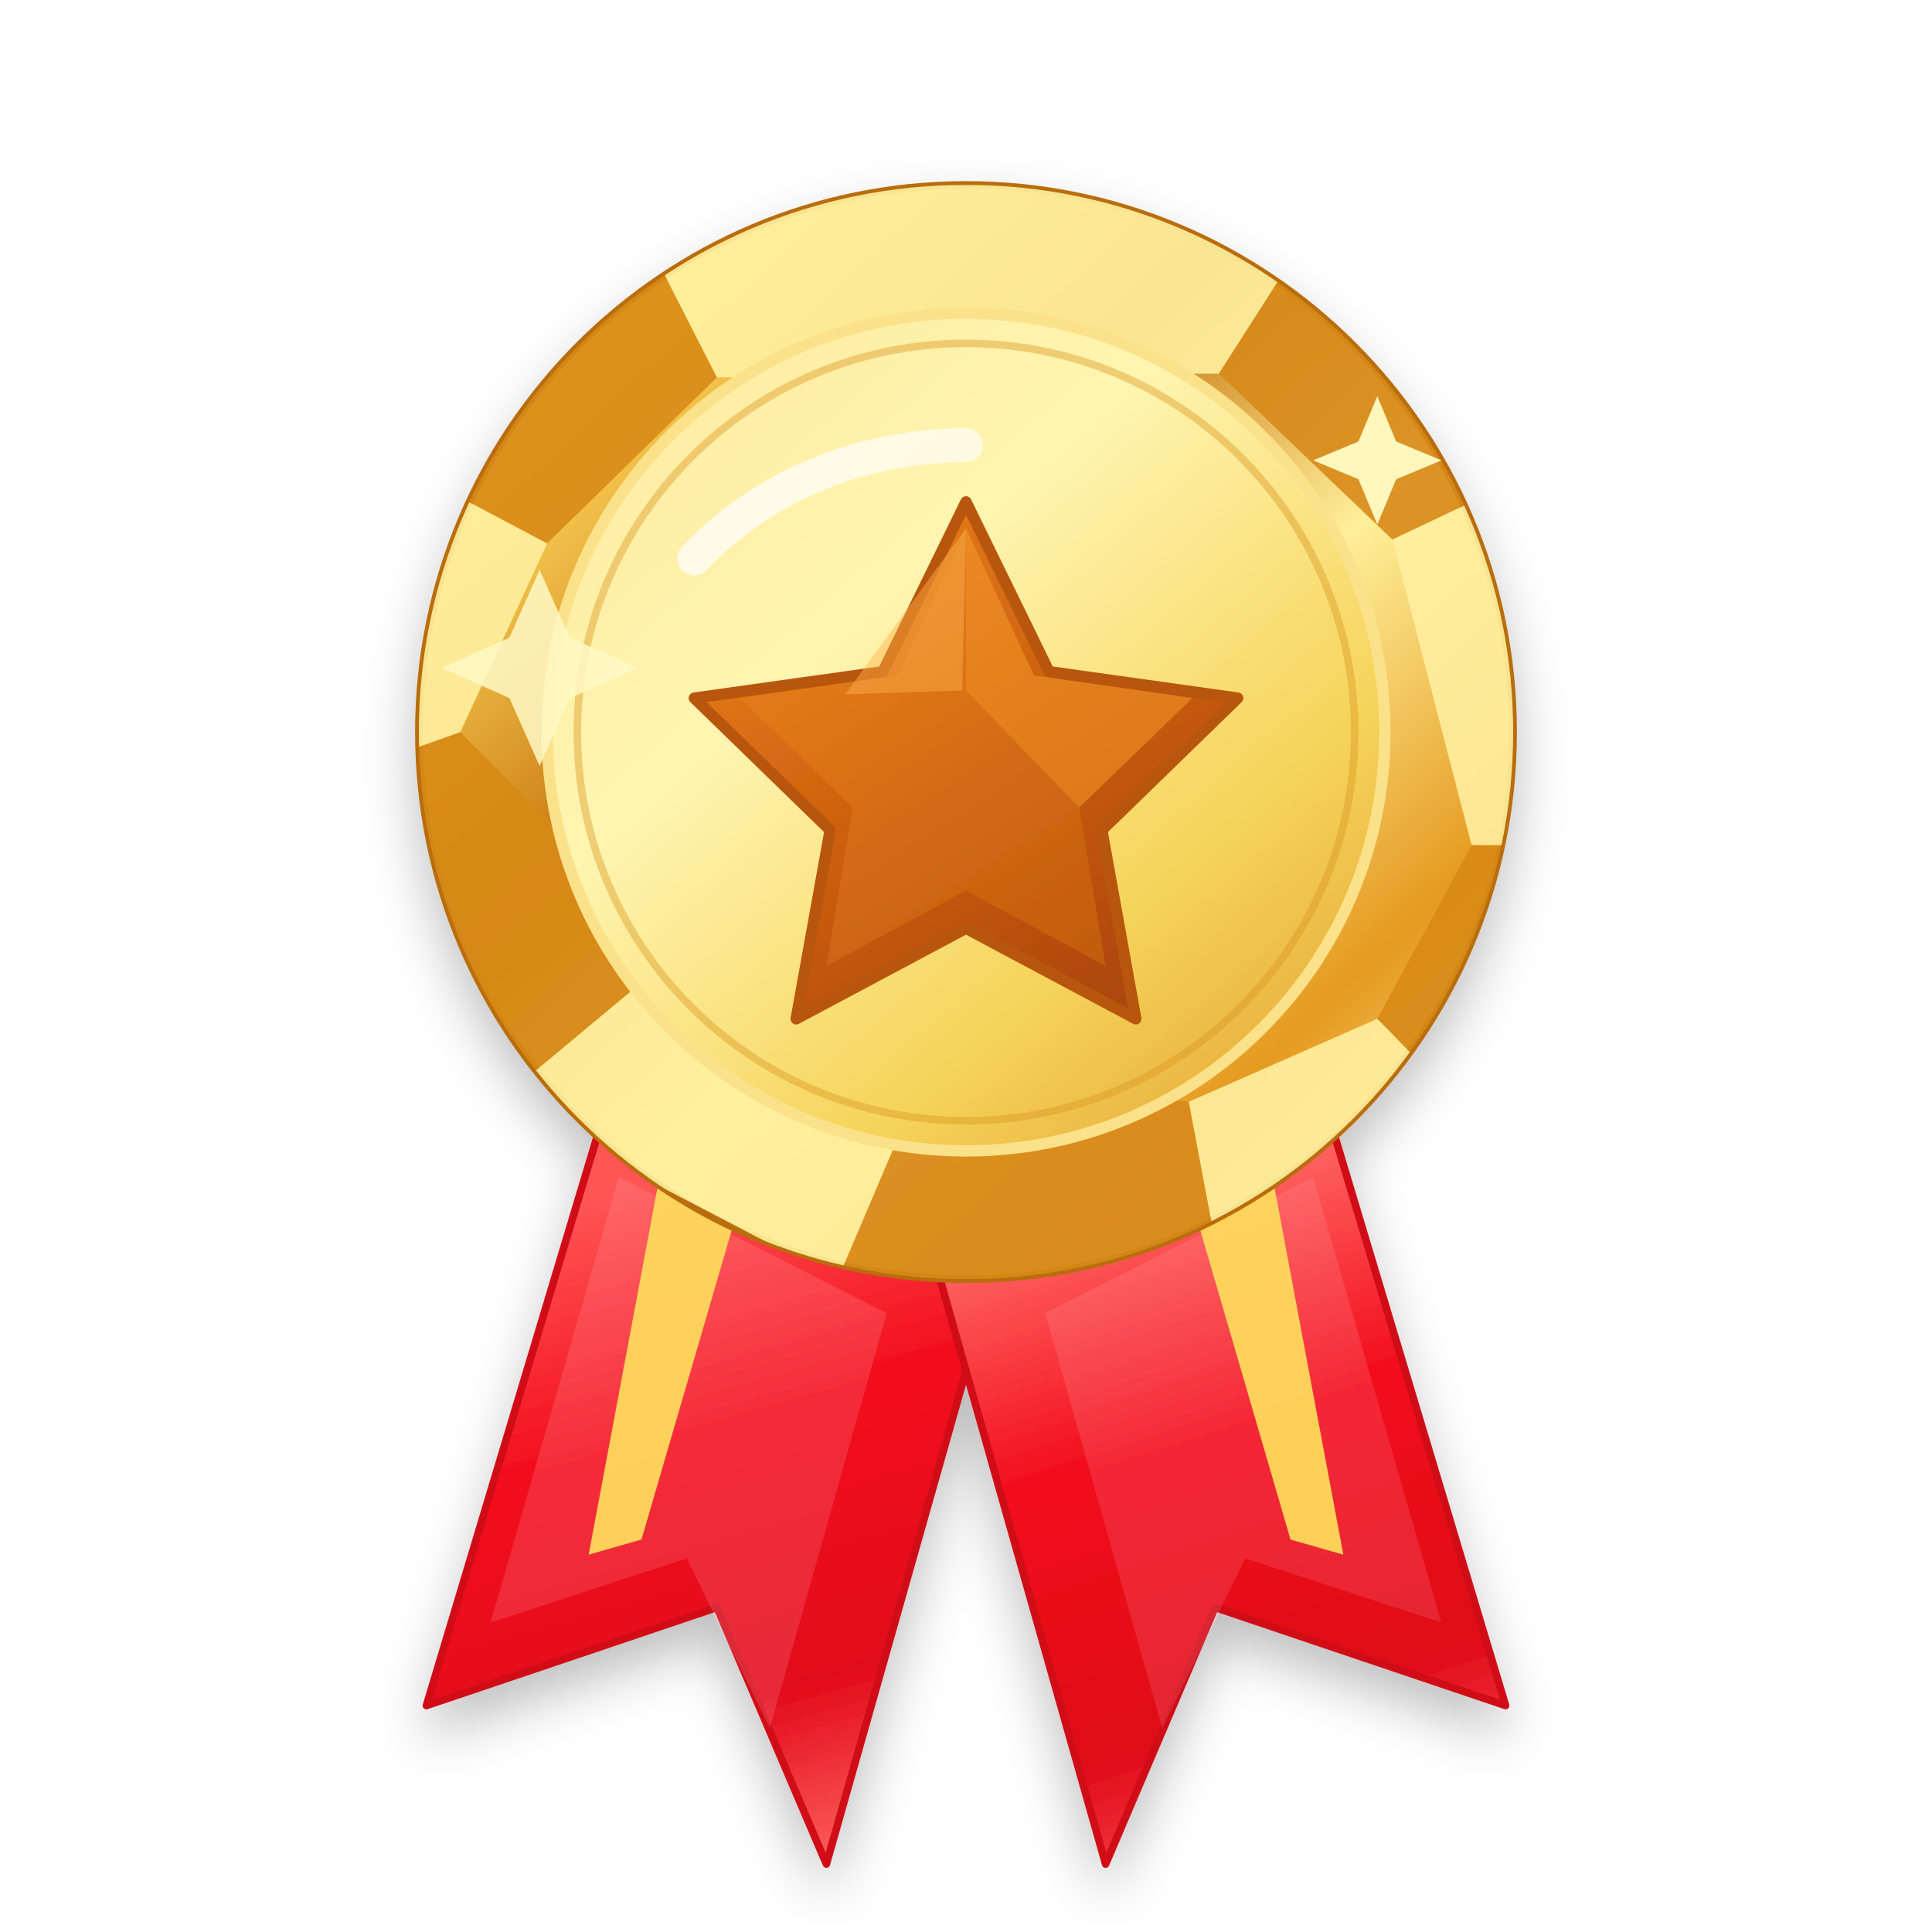
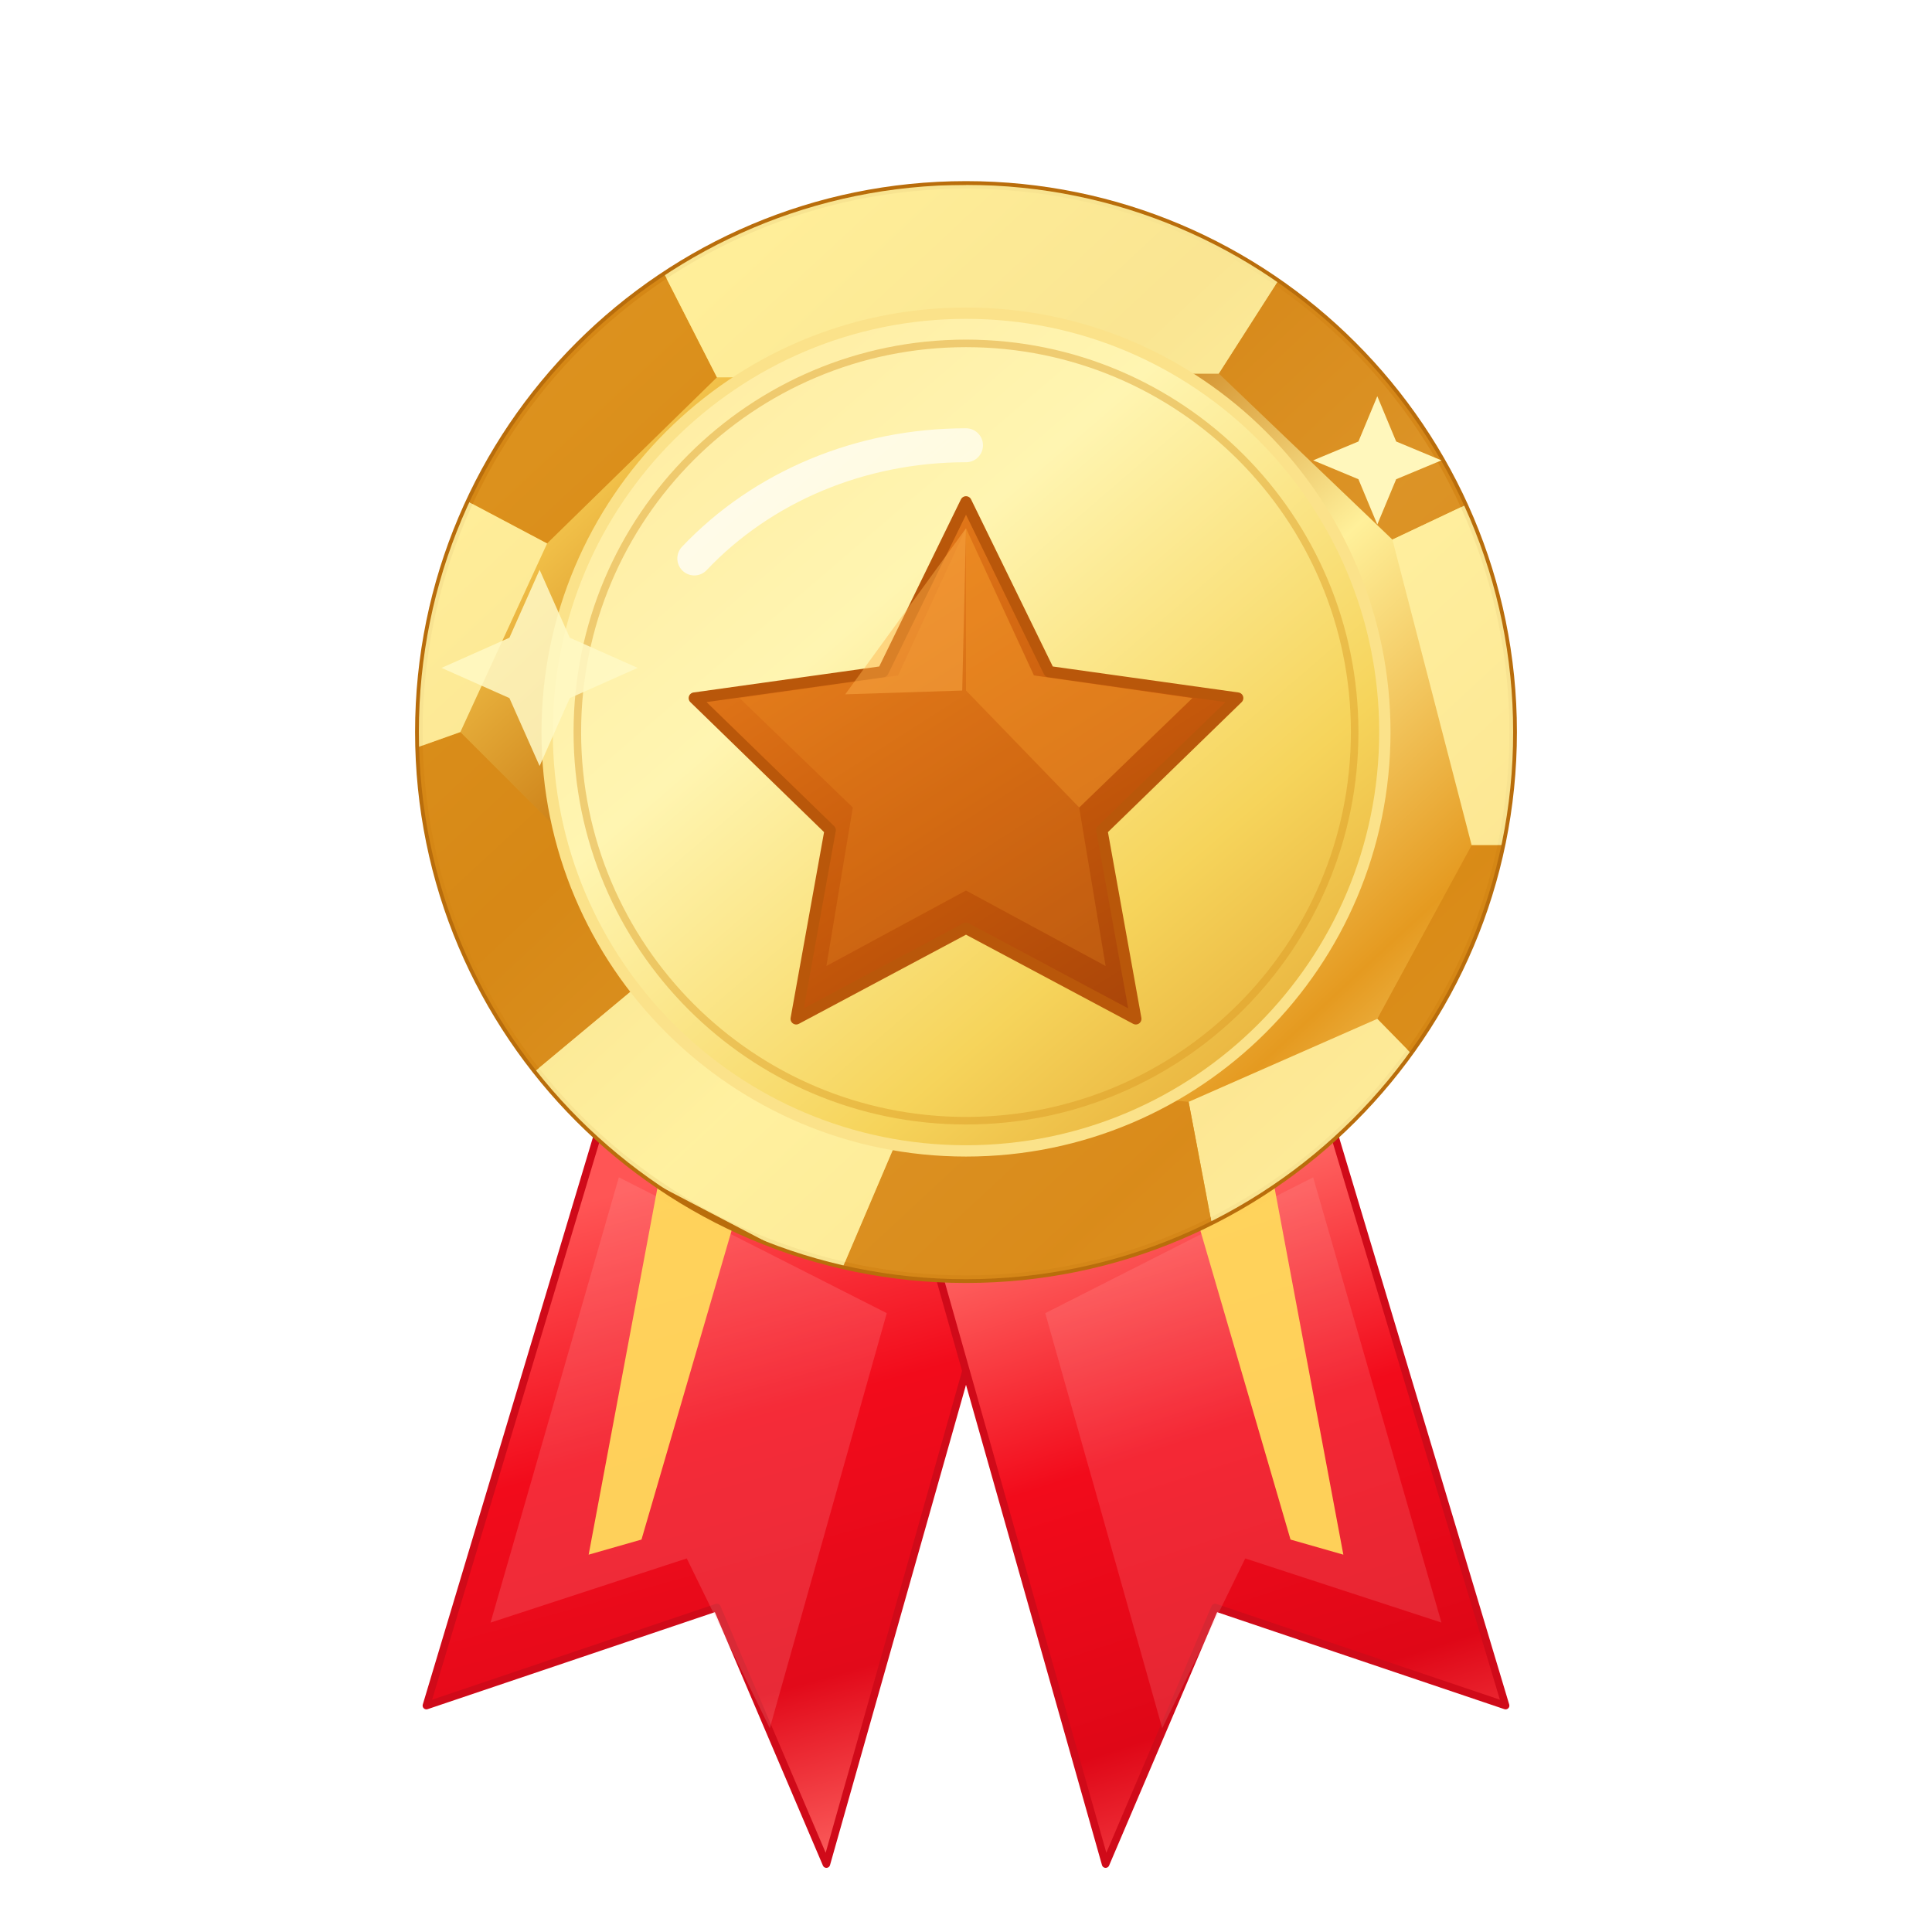
<svg xmlns="http://www.w3.org/2000/svg" viewBox="0 0 512 512" role="img" aria-labelledby="title desc">
  <defs>
    <linearGradient id="rim" x1="80" y1="55" x2="410" y2="410" gradientUnits="userSpaceOnUse">
      <stop stop-color="#FFF8B8" />
      <stop offset=".18" stop-color="#FFD85B" />
      <stop offset=".36" stop-color="#C87912" />
      <stop offset=".52" stop-color="#FFF09A" />
      <stop offset=".7" stop-color="#E59A20" />
      <stop offset=".86" stop-color="#FFF3A5" />
      <stop offset="1" stop-color="#B9650B" />
    </linearGradient>
    <linearGradient id="face" x1="150" y1="100" x2="365" y2="350" gradientUnits="userSpaceOnUse">
      <stop stop-color="#FFEBA0" />
      <stop offset=".3" stop-color="#FFF5B1" />
      <stop offset=".62" stop-color="#F6D45B" />
      <stop offset="1" stop-color="#D88918" />
    </linearGradient>
    <linearGradient id="star" x1="205" y1="145" x2="320" y2="325" gradientUnits="userSpaceOnUse">
      <stop stop-color="#E77D1C" />
      <stop offset=".42" stop-color="#C75A0B" />
      <stop offset="1" stop-color="#8F3206" />
    </linearGradient>
    <linearGradient id="ribbonL" x1="168" y1="315" x2="220" y2="500" gradientUnits="userSpaceOnUse">
      <stop stop-color="#FF5555" />
      <stop offset=".35" stop-color="#F20B1B" />
      <stop offset=".72" stop-color="#E20A1A" />
      <stop offset="1" stop-color="#FF6965" />
    </linearGradient>
    <linearGradient id="ribbonR" x1="300" y1="315" x2="360" y2="500" gradientUnits="userSpaceOnUse">
      <stop stop-color="#FF6965" />
      <stop offset=".35" stop-color="#F20B1B" />
      <stop offset=".72" stop-color="#DF0717" />
      <stop offset="1" stop-color="#FF5B5B" />
    </linearGradient>
    <linearGradient id="shine" x1="170" y1="90" x2="345" y2="290" gradientUnits="userSpaceOnUse">
      <stop stop-color="#FFFFFF" stop-opacity=".9" />
      <stop offset="1" stop-color="#FFFFFF" stop-opacity="0" />
    </linearGradient>
-     <filter id="shadow" x="60" y="10" width="400" height="500" filterUnits="userSpaceOnUse">
-       <feGaussianBlur in="SourceAlpha" stdDeviation="7" />
-       <feOffset dy="7" />
-       <feComponentTransfer>
-         <feFuncA type="linear" slope=".25" />
-       </feComponentTransfer>
-       <feMerge>
-         <feMergeNode />
-         <feMergeNode in="SourceGraphic" />
-       </feMerge>
-     </filter>
    <clipPath id="rimClip">
      <circle cx="256" cy="194" r="145" />
    </clipPath>
  </defs>
-   <g filter="url(#shadow)">
+   <g>
    <path d="M164 282 113 452 190 426 219 494 266 328Z" fill="url(#ribbonL)" stroke="#D00A19" stroke-width="2" stroke-linejoin="round" />
    <path d="M348 282 399 452 322 426 293 494 246 328Z" fill="url(#ribbonR)" stroke="#D00A19" stroke-width="2" stroke-linejoin="round" />
    <path d="m164 312-34 118 52-17 22 45 31-110-71-36Z" fill="#FFAAAA" opacity=".2" />
    <path d="m348 312 34 118-52-17-22 45-31-110 71-36Z" fill="#FFAAAA" opacity=".18" />
    <path d="M177 300 156 412l14-4 28-96Z" fill="#FFD85B" opacity=".95" />
    <path d="M335 300 356 412l-14-4-28-96Z" fill="#FFD85B" opacity=".95" />
    <circle cx="256" cy="194" r="145" fill="url(#rim)" stroke="#B96D0B" stroke-width="2" />
    <g clip-path="url(#rimClip)" opacity=".9">
      <path d="M256 49H355L323 99H256Z" fill="#FFF2A1" />
      <path d="M355 49 424 117 369 143 323 99Z" fill="#D88A1A" />
      <path d="M424 117 449 224H390L369 143Z" fill="#FFF0A0" />
      <path d="M449 224 409 315 365 270 390 224Z" fill="#D88916" />
      <path d="M409 315 326 350 315 292 365 270Z" fill="#FFF0A0" />
      <path d="M326 350 222 339 245 285 315 292Z" fill="#D88A1A" />
      <path d="M222 339 132 292 180 252 245 285Z" fill="#FFF1A0" />
      <path d="M132 292 63 215 122 194 180 252Z" fill="#D88916" />
      <path d="M63 215 94 117 145 144 122 194Z" fill="#FFF0A0" />
      <path d="M94 117 164 49 190 100 145 144Z" fill="#D88916" />
      <path d="M164 49H256V100L190 100Z" fill="#FFF1A0" />
      <path d="M256 49H355L323 99H256Z" fill="#FFF1A0" opacity=".7" />
    </g>
    <circle cx="256" cy="194" r="111" fill="url(#face)" stroke="#FBE28A" stroke-width="3" />
    <circle cx="256" cy="194" r="103" fill="none" stroke="#D99620" stroke-opacity=".42" stroke-width="2" />
    <path d="M256 118c-28 0-54 11-72 30" fill="none" stroke="url(#shine)" stroke-width="9" stroke-linecap="round" />
    <path d="m256 133 22 45 50 7-36 35 9 50-45-24-45 24 9-50-36-35 50-7 22-45Z" fill="url(#star)" stroke="#B9570A" stroke-width="3" stroke-linejoin="round" />
    <path d="m256 140 18 39 42 6-30 29 7 42-37-20-37 20 7-42-30-29 42-6 18-39Z" fill="#F59A2A" opacity=".22" />
    <path d="M224 184 256 140l-1 43-31 1Z" fill="#FFB24B" opacity=".45" />
    <path d="M256 140 274 179l42 6-30 29-30-31Z" fill="#F8A02D" opacity=".35" />
    <path d="M143 151 151 169l18 8-18 8-8 18-8-18-18-8 18-8Z" fill="#FFF9C5" opacity=".85" />
    <path d="m365 105 5 12 12 5-12 5-5 12-5-12-12-5 12-5Z" fill="#FFF7BC" />
  </g>
</svg>
